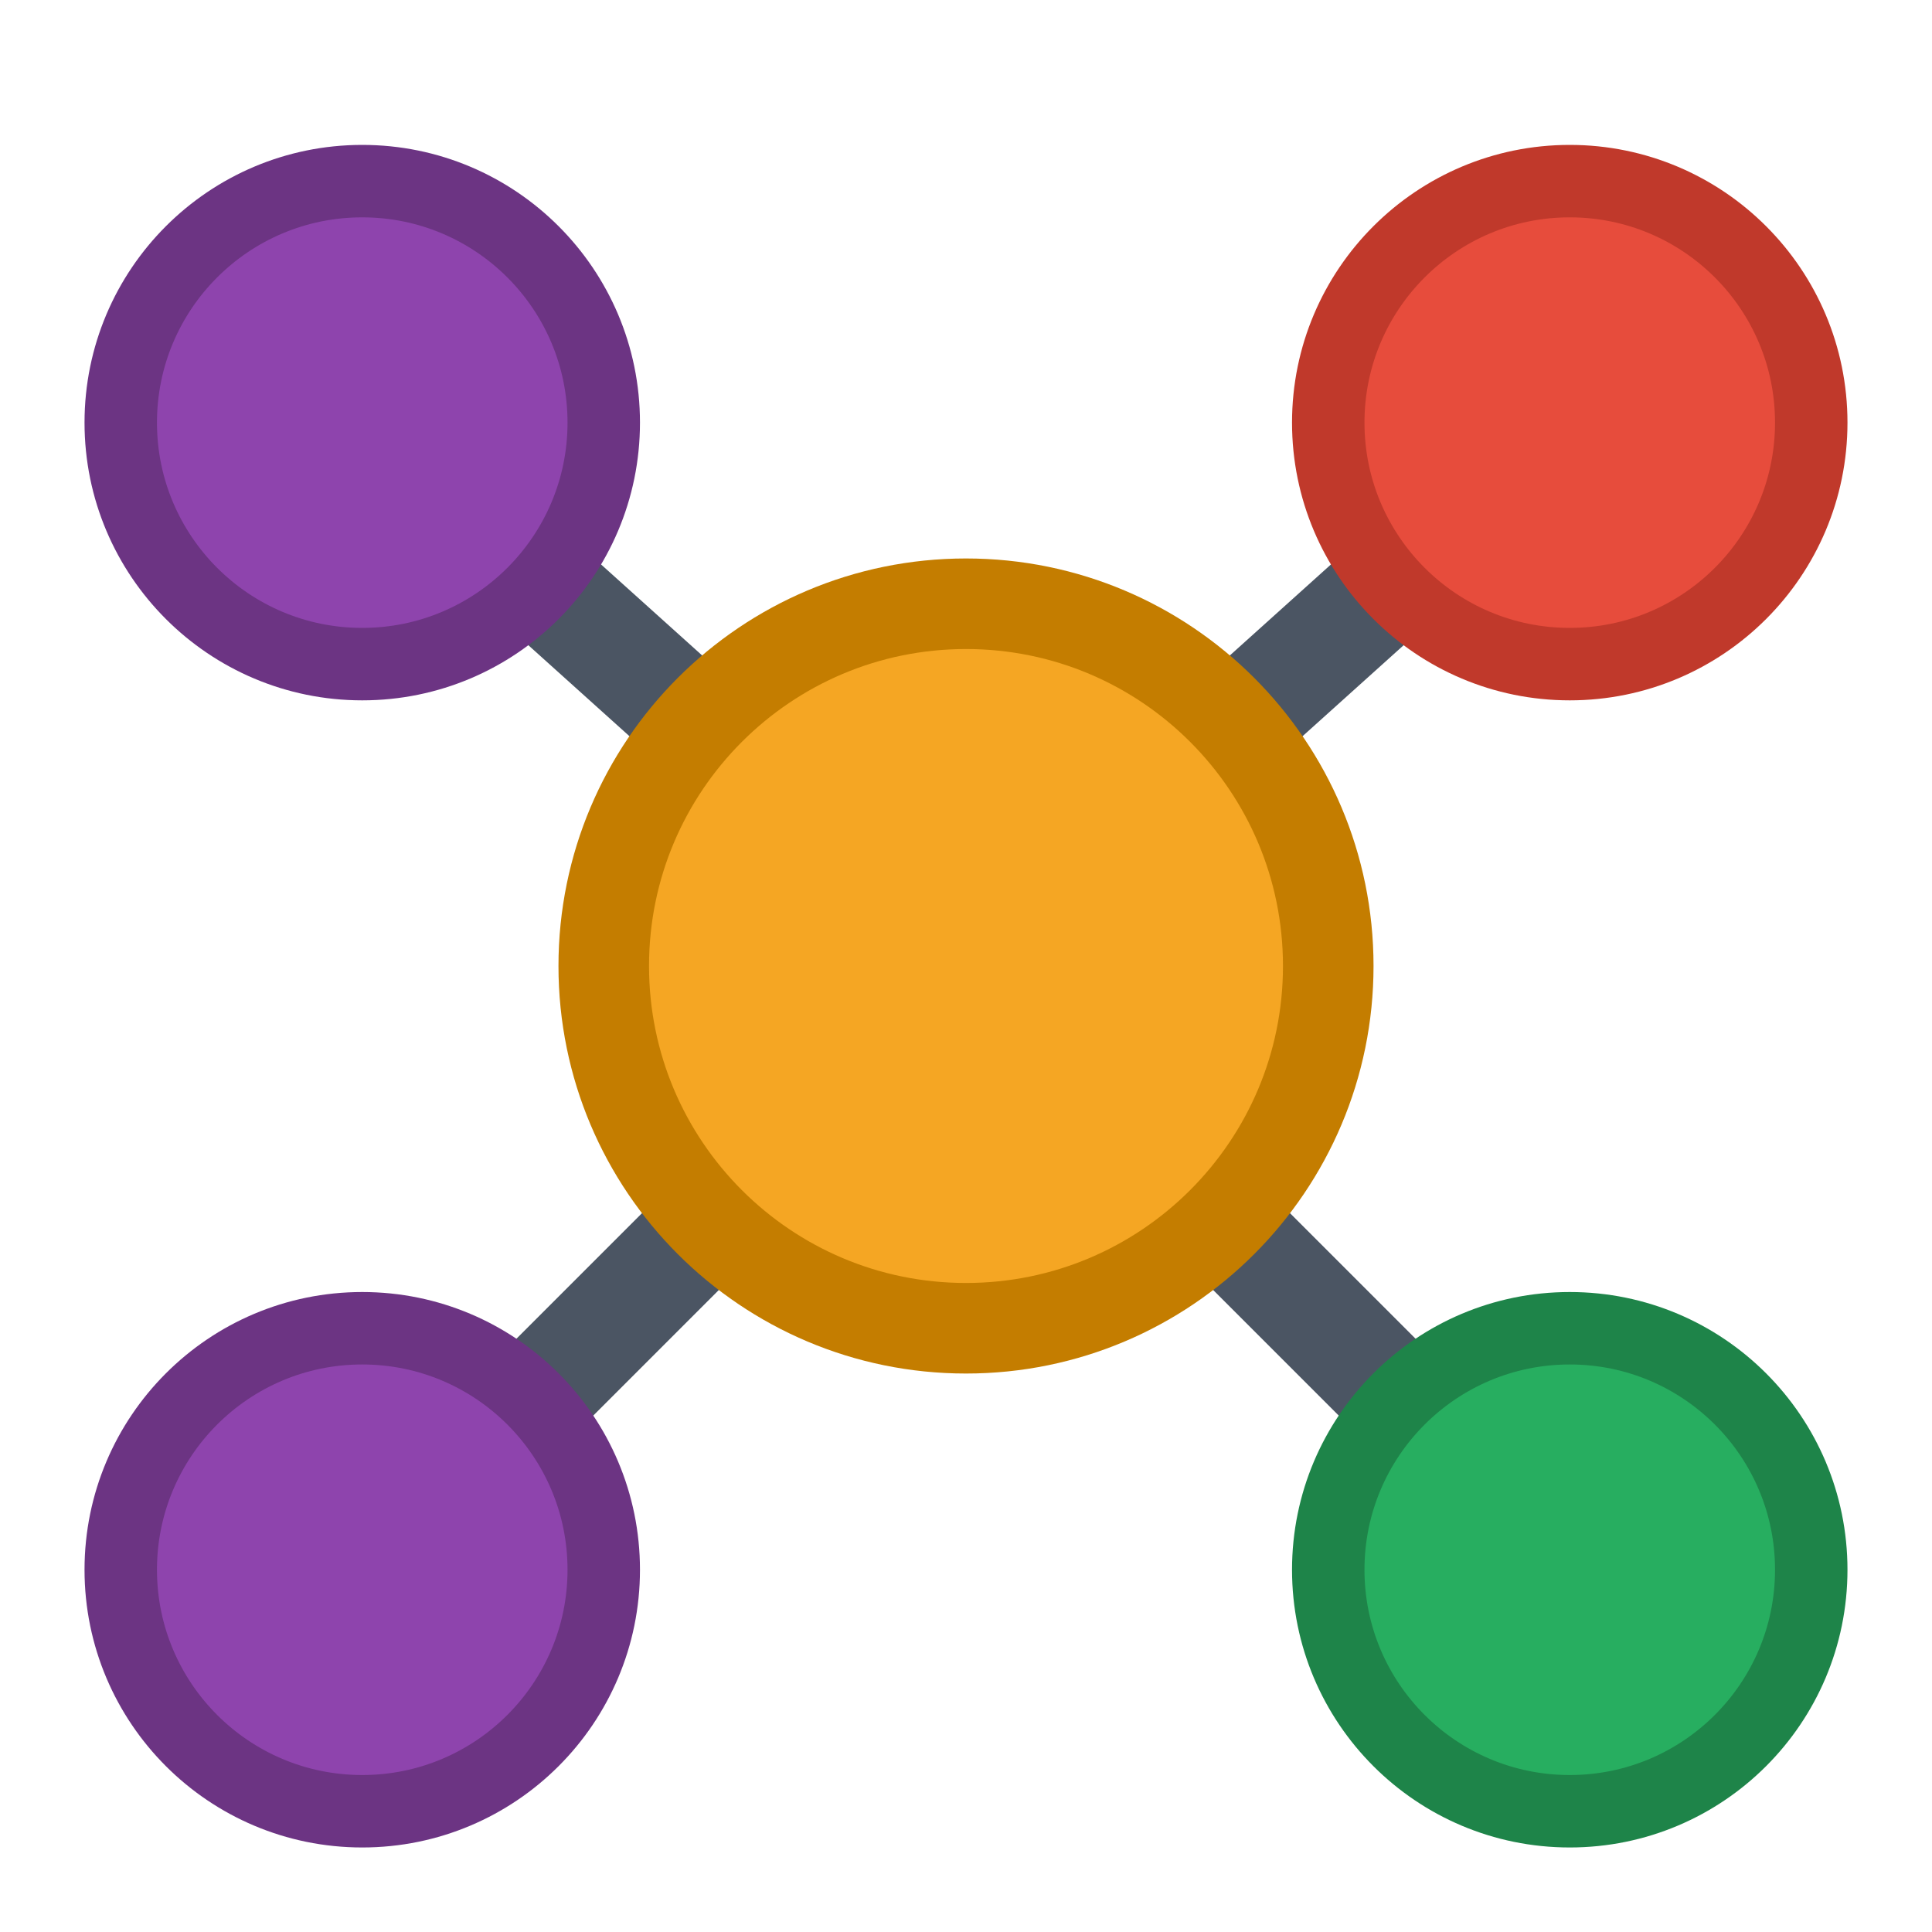
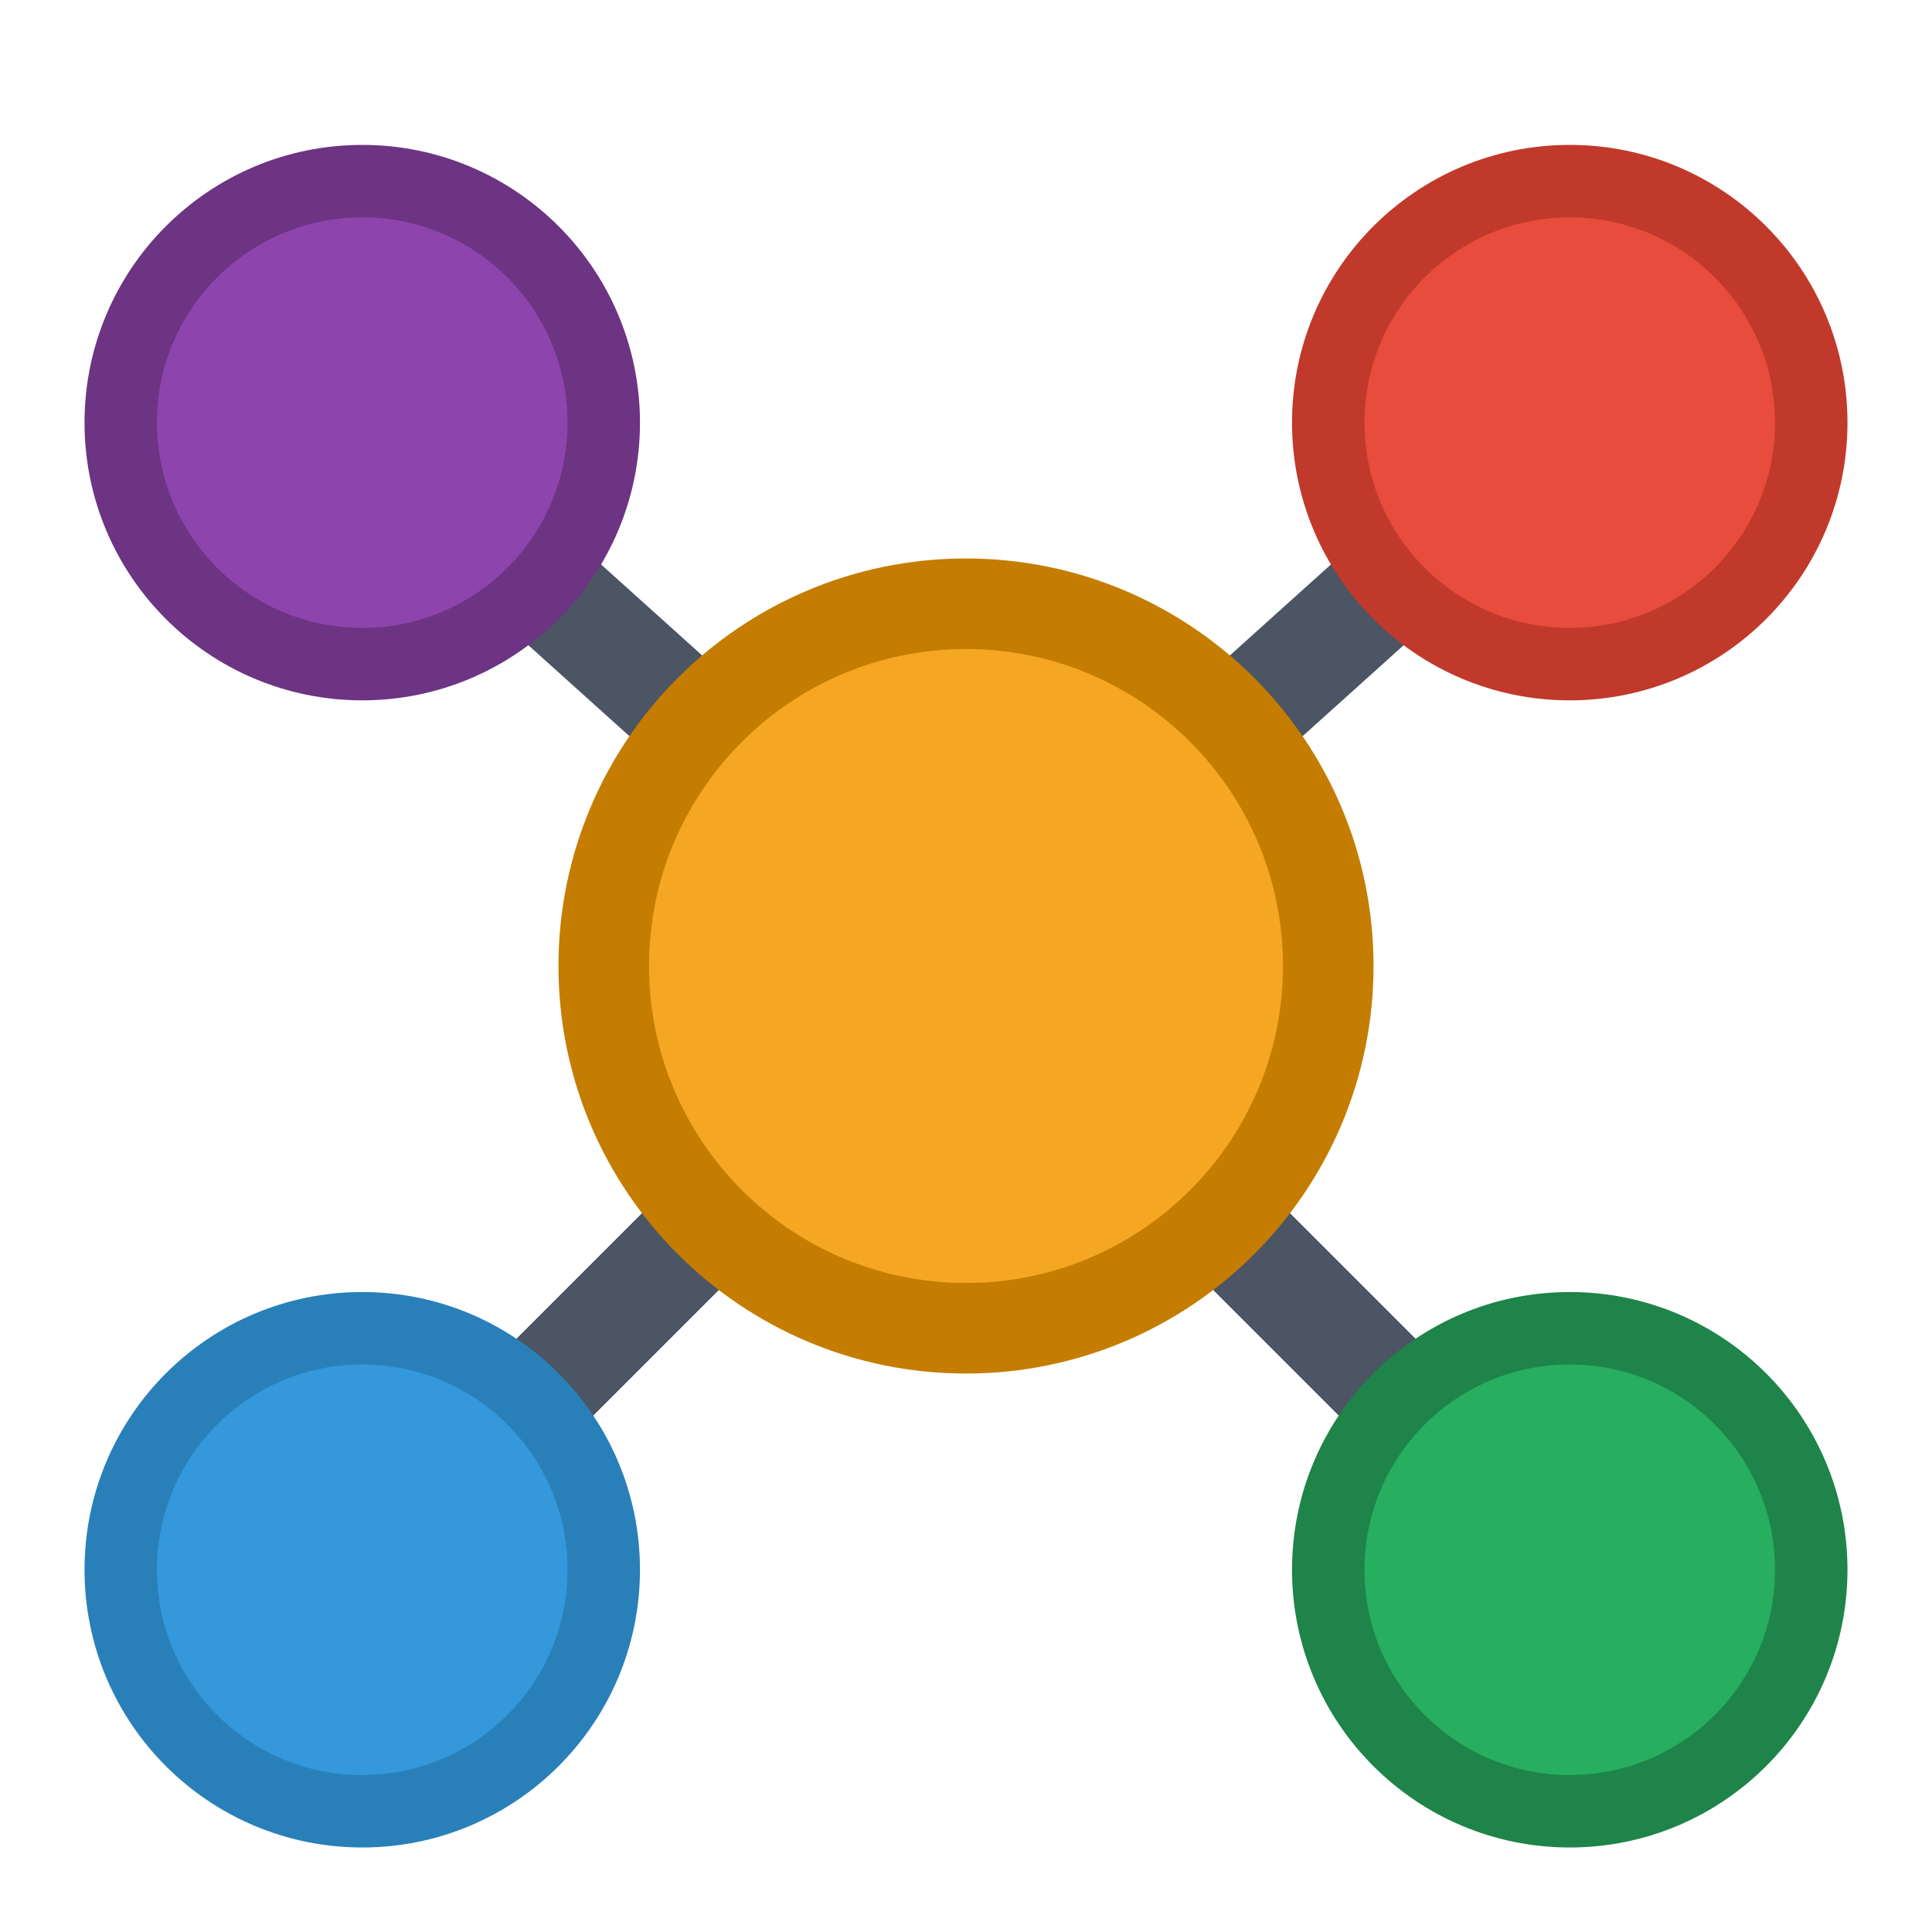
<svg xmlns="http://www.w3.org/2000/svg" viewBox="0 0 32 32">
  <line x1="16" y1="16" x2="6" y2="7" stroke="#4b5563" stroke-width="1.8" stroke-linecap="round" />
  <line x1="16" y1="16" x2="26" y2="7" stroke="#4b5563" stroke-width="1.8" stroke-linecap="round" />
  <line x1="16" y1="16" x2="6" y2="26" stroke="#4b5563" stroke-width="1.8" stroke-linecap="round" />
  <line x1="16" y1="16" x2="26" y2="26" stroke="#4b5563" stroke-width="1.8" stroke-linecap="round" />
  <circle cx="6" cy="7" r="4" fill="#8e44ad" stroke="#6c3483" stroke-width="1.2" />
  <circle cx="26" cy="7" r="4" fill="#e74c3c" stroke="#c0392b" stroke-width="1.2" />
-   <circle cx="6" cy="26" r="4" fill="#8e44ad" stroke="#6c3483" stroke-width="1.2" />
+   <circle cx="6" cy="26" r="4" fill="#3498db" stroke="#2980b9" stroke-width="1.2" />
  <circle cx="26" cy="26" r="4" fill="#27ae60" stroke="#1e8449" stroke-width="1.2" />
  <circle cx="16" cy="16" r="6" fill="#f5a623" stroke="#c47d00" stroke-width="1.5" />
</svg>
